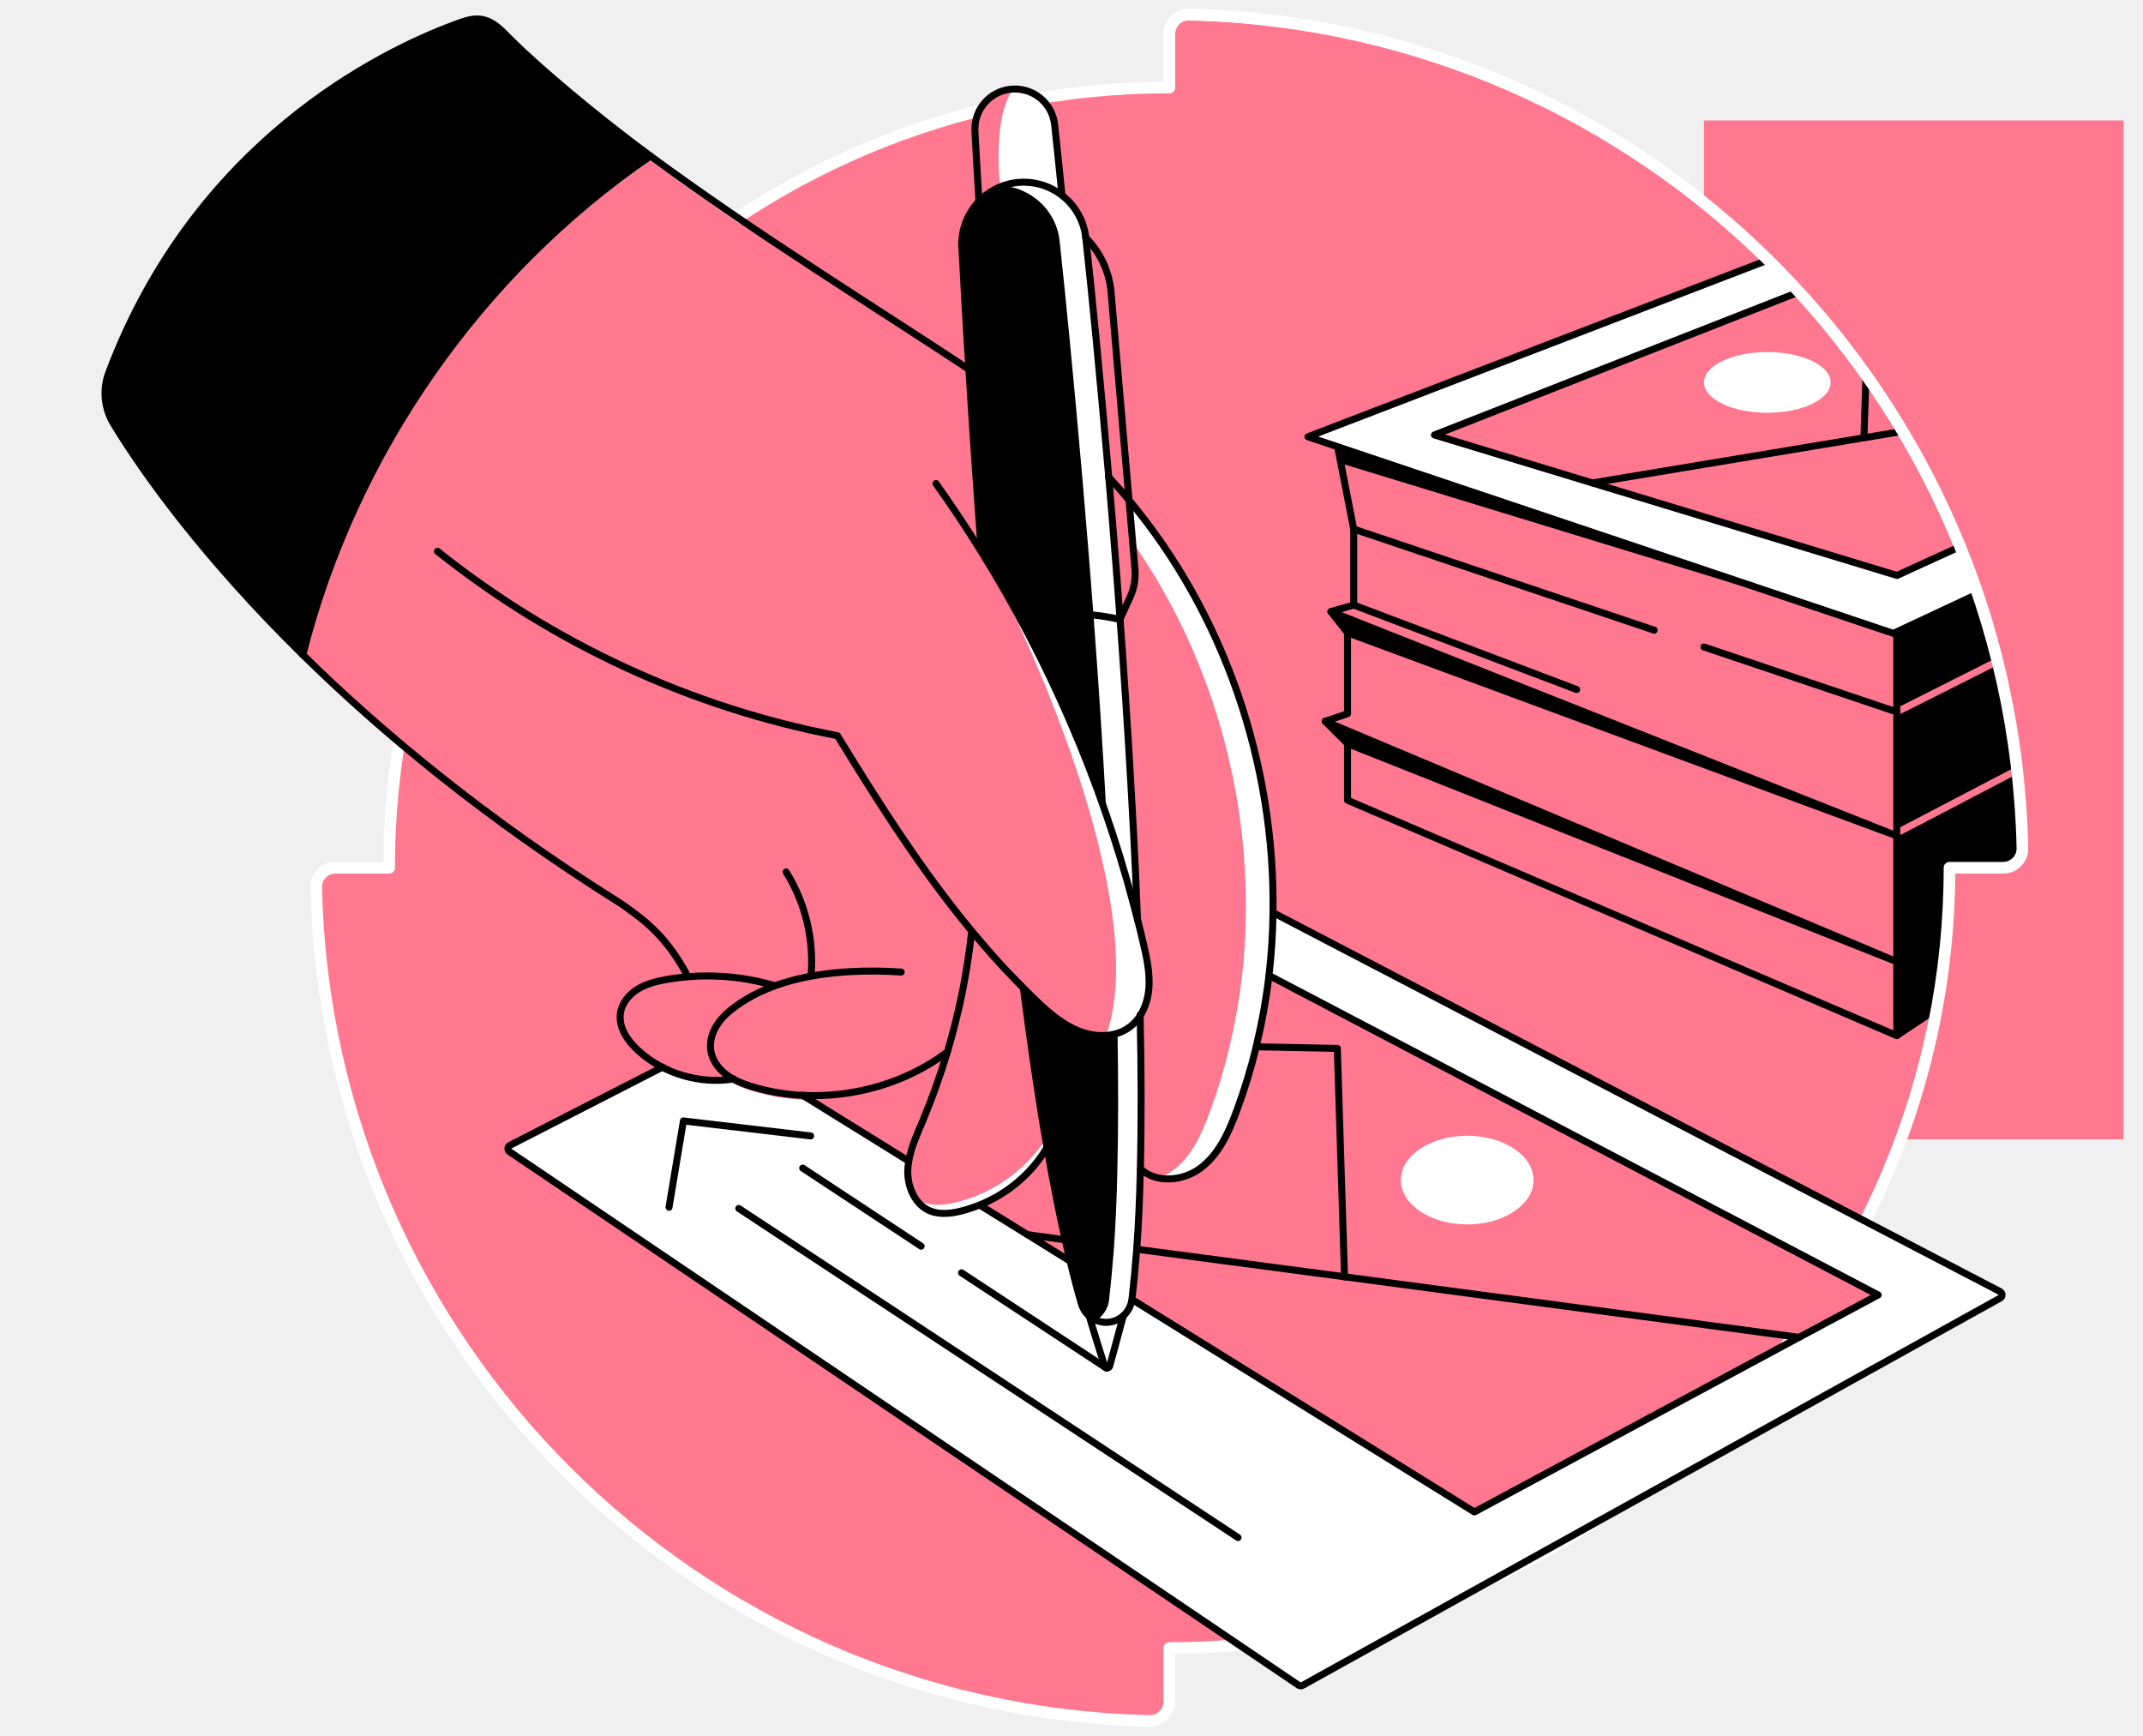
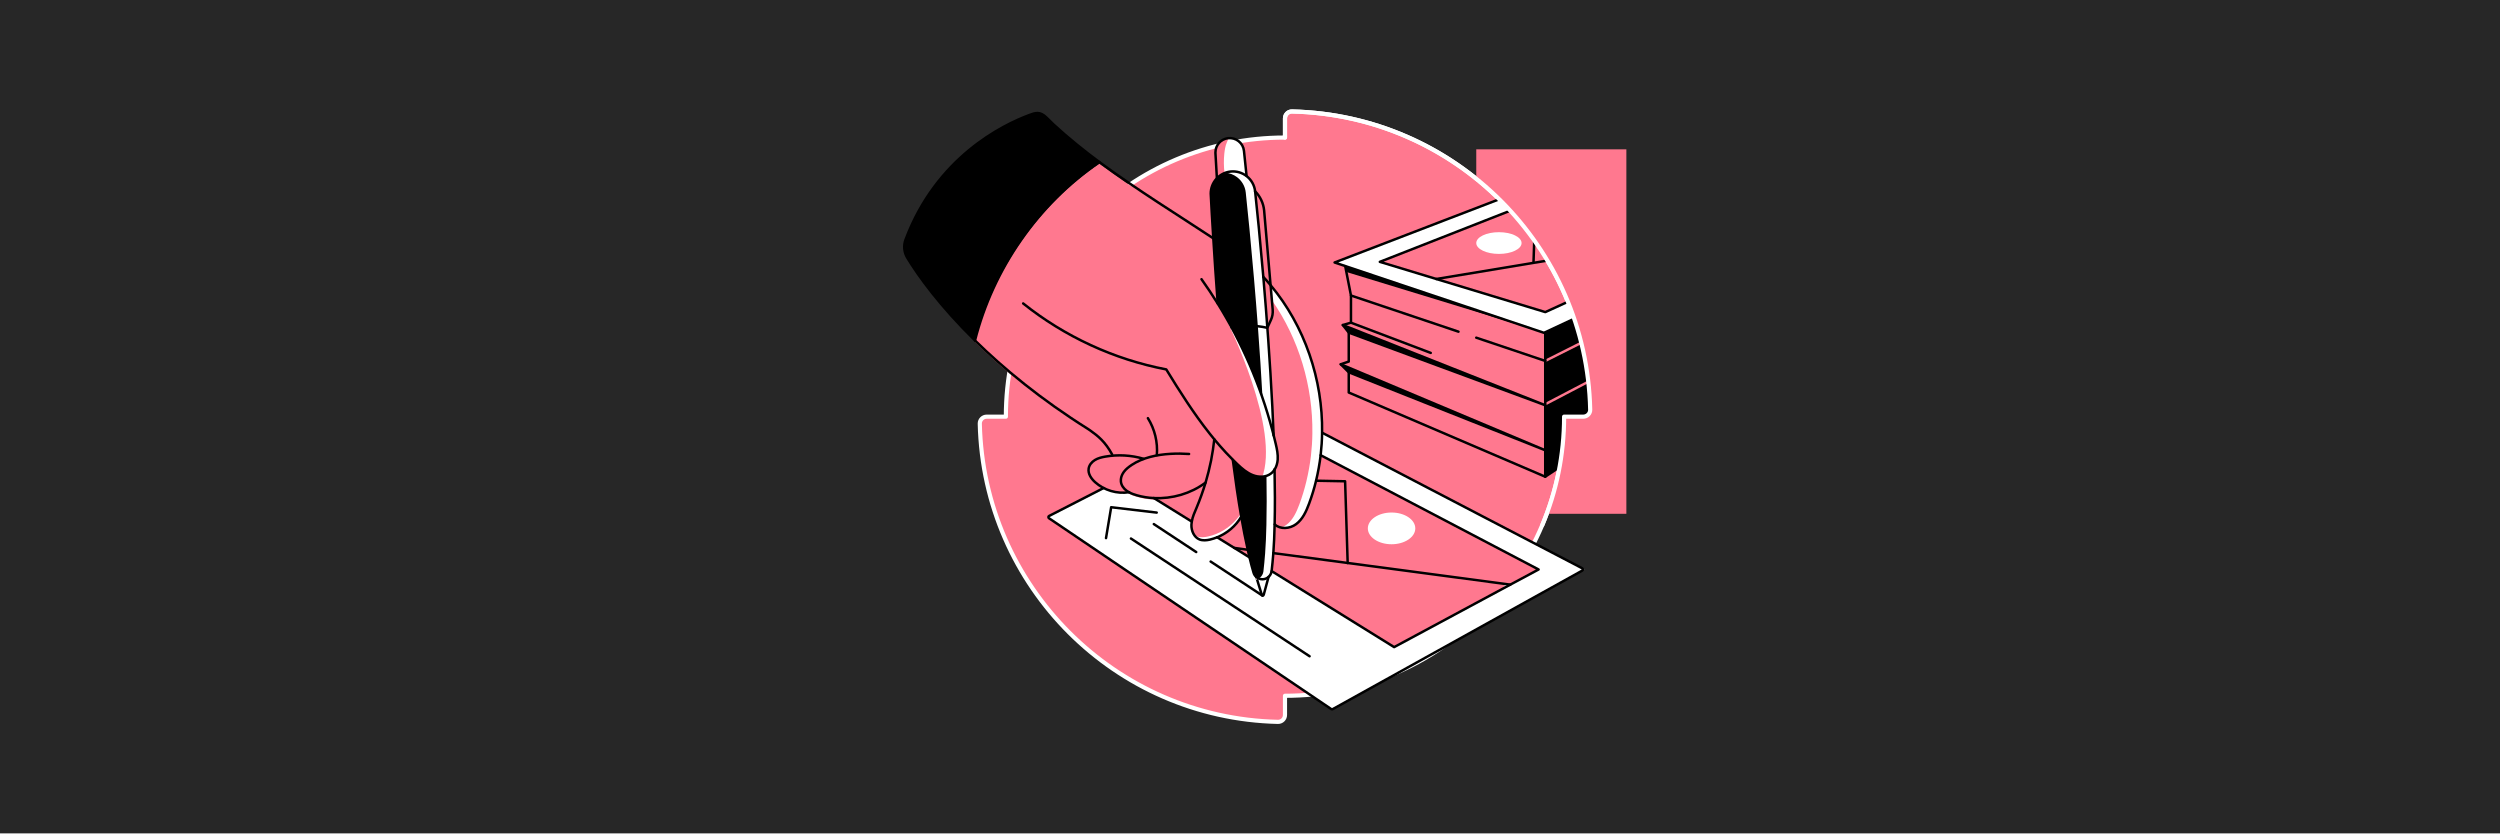
- <svg xmlns="http://www.w3.org/2000/svg" width="368" height="298" viewBox="0 0 368 298" fill="none">
-   <path d="M200.795 5.829V15.023C126.791 15.023 66.819 74.996 66.819 149H57.624C55.771 149 54.262 150.51 54.296 152.362C56.08 230.587 119.174 293.715 197.433 295.499C199.286 295.534 200.795 294.024 200.795 292.171V282.977C274.8 282.977 334.772 223.005 334.772 149H343.967C345.82 149 347.329 147.49 347.295 145.638C345.545 67.413 282.417 4.285 204.158 2.501C202.305 2.466 200.795 3.976 200.795 5.829Z" fill="#FF788F" stroke="white" stroke-width="2" stroke-miterlimit="10" stroke-linecap="round" stroke-linejoin="round" />
-   <path d="M363.523 54.856L360.744 68.408L321.735 74.893V74.858L322.695 44.735L363.523 54.856Z" fill="#FF788F" />
-   <path d="M357.485 84.293L355.392 94.586L325.371 108.618L263.547 88.067L224.64 74.995L310.962 41.819L322.695 44.735L246.323 74.687L273.428 82.921L325.749 98.806L357.485 84.293Z" fill="white" />
-   <path d="M355.392 94.586L353.367 159.361L325.714 177.82V165.125V143.511V108.756L325.371 108.618L355.392 94.586Z" fill="black" />
-   <path d="M325.714 122.239L342.629 113.73" stroke="#FF788F" stroke-width="1.2" stroke-miterlimit="10" stroke-linecap="round" stroke-linejoin="round" />
-   <path d="M325.714 143.03L354.328 128.072" stroke="#FF788F" stroke-width="1.2" stroke-miterlimit="10" stroke-linecap="round" stroke-linejoin="round" />
-   <path d="M344.516 222.318L223.302 289.564L86.615 197.17L113.753 183.275C117.493 185.196 121.816 185.951 125.967 185.299C127.134 185.951 128.369 186.362 129.639 186.74C132.28 187.495 134.991 187.941 137.735 188.078L155.988 199.4C155.919 199.915 155.851 200.395 155.816 200.909C155.713 203.757 157.051 206.914 159.693 207.977C161.271 208.595 163.055 208.423 164.702 208.046C165.869 207.771 167.035 207.428 168.133 206.948L176.333 212.026L183.675 216.589C184.293 219.196 184.945 221.632 185.597 223.862C185.837 224.686 186.317 225.44 186.935 225.955C186.832 225.886 188.65 231.719 189.542 234.567C189.679 235.013 190.297 235.013 190.434 234.532L192.767 225.921C193.556 225.235 194.105 224.24 194.277 223.107L253.048 259.544L308.834 229.592L322.387 222.318L217.916 167.493C218.327 163.924 218.567 160.322 218.602 156.719L344.516 222.318Z" fill="white" />
-   <path d="M322.695 44.735L321.7 74.893V74.927L273.393 82.955L246.289 74.721L322.695 44.735ZM314.324 65.664C314.324 62.782 309.452 60.449 303.448 60.449C297.444 60.449 292.572 62.782 292.572 65.664C292.572 68.546 297.444 70.879 303.448 70.879C309.452 70.879 314.324 68.546 314.324 65.664Z" fill="#FF788F" />
-   <path d="M322.524 222.353L308.972 229.626L230.919 219.231L229.684 179.981L215.789 179.707C216.749 175.692 217.504 171.575 217.984 167.458L322.524 222.353ZM263.341 202.659C263.341 198.474 258.229 195.043 251.95 195.043C245.672 195.043 240.56 198.439 240.56 202.659C240.56 206.879 245.672 210.242 251.95 210.242C258.229 210.242 263.341 206.845 263.341 202.659Z" fill="#FF788F" />
-   <path d="M193.934 85.94C210.299 105.496 219.013 131.228 218.636 156.72C218.567 160.322 218.362 163.925 217.95 167.493C217.469 171.61 216.749 175.693 215.754 179.741C214.862 183.481 213.73 187.152 212.392 190.788C211.019 194.494 209.304 198.268 206.148 200.635C203.163 202.865 198.531 203.243 195.889 200.738C196.095 192.607 196.061 183.652 195.855 174.286C196.678 172.913 197.124 171.301 197.261 169.688C197.467 167.15 196.918 164.611 196.335 162.14C196.026 160.768 195.683 159.396 195.34 158.058C195.306 157.269 195.272 156.445 195.237 155.656C195.1 151.916 194.928 148.108 194.723 144.334C194.071 131.537 193.247 118.602 192.321 106.285H192.424L194.105 102.614C194.826 101.07 195.1 99.389 194.963 97.708L193.934 85.94Z" fill="#FF788F" />
-   <path d="M218.636 156.72C218.568 160.322 218.362 163.925 217.95 167.493C217.47 171.61 216.749 175.693 215.754 179.741C214.862 183.481 213.73 187.152 212.392 190.788C211.02 194.494 209.304 198.268 206.148 200.635C204.089 202.145 201.276 202.797 198.874 202.282C199.801 201.973 200.693 201.527 201.447 200.944C204.604 198.611 206.319 194.803 207.692 191.097C209.03 187.495 210.162 183.789 211.054 180.05C212.015 176.036 212.769 171.919 213.25 167.801C213.661 164.233 213.901 160.631 213.936 157.028C214.245 134.453 207.486 111.672 194.551 93.179L193.934 85.94C210.299 105.496 218.979 131.228 218.636 156.72Z" fill="white" />
-   <path d="M132.932 170.066L132.898 169.997C128.06 168.591 122.914 168.076 117.905 168.522L117.836 167.939C114.474 161.797 111.077 159.087 107.303 156.377C106.995 156.171 106.686 155.931 106.343 155.725C83.527 141.418 65.652 126.596 51.997 113.182C60.677 78.735 82.326 47.617 111.695 27.581C129.81 40.927 150.498 53.69 166.315 64.154C166.864 73.246 167.584 83.916 168.442 95.409C180.107 114.176 188.993 134.693 194.654 156.068C194.894 156.96 195.134 157.886 195.375 158.812C195.718 160.185 196.061 161.523 196.369 162.895C196.953 165.365 197.467 167.904 197.296 170.443C197.159 172.056 196.713 173.668 195.889 175.041C195.409 175.83 194.791 176.55 194.036 177.099C191.635 178.952 188.17 178.952 185.356 177.854C182.509 176.756 180.176 174.732 177.98 172.639C177.259 171.953 176.539 171.232 175.818 170.512C174.686 169.38 173.554 168.213 172.456 167.047C170.535 164.988 168.682 162.827 166.864 160.665C166.486 164.062 166.006 167.424 165.32 170.786C164.599 174.389 163.742 177.923 162.678 181.422C155.61 186.706 146.621 189.279 137.804 188.833C135.059 188.696 132.349 188.25 129.707 187.495C128.438 187.117 127.168 186.706 126.036 186.054C125.624 185.848 125.213 185.573 124.835 185.299C123.394 184.235 122.262 182.657 122.091 180.873C122.056 180.53 122.056 180.187 122.091 179.844C122.193 178.54 122.777 177.271 123.566 176.207C124.561 174.869 125.933 173.84 127.305 172.913C128.987 171.747 130.908 170.786 132.932 170.066Z" fill="#FF788F" />
-   <path d="M197.227 170.443C197.09 172.056 196.644 173.668 195.821 175.041C195.34 175.83 194.723 176.55 193.968 177.099C192.733 178.025 191.223 178.506 189.679 178.574C198.771 155.141 173.588 104.295 172.902 102.957C172.902 102.957 172.902 102.957 172.902 102.923C182.372 119.597 189.714 137.472 194.62 155.999C194.86 156.891 195.1 157.817 195.34 158.744C195.683 160.116 196.026 161.454 196.335 162.827C196.884 165.365 197.433 167.904 197.227 170.443Z" fill="white" />
-   <path d="M192.904 225.955C192.115 226.641 191.086 227.053 189.988 227.053C188.89 227.053 187.861 226.641 187.072 225.955C186.454 225.406 185.974 224.686 185.734 223.862C185.082 221.598 184.43 219.162 183.812 216.589C183.504 215.388 183.229 214.153 182.955 212.883C181.857 208.012 180.828 202.694 179.833 197.033C178.357 188.593 177.019 179.364 175.784 169.757C176.505 170.478 177.225 171.198 177.946 171.884C180.141 173.977 182.509 176.036 185.322 177.099C188.17 178.197 191.601 178.163 194.002 176.344C194.757 175.761 195.375 175.075 195.855 174.286C196.061 183.652 196.095 192.573 195.889 200.738C195.752 205.644 195.546 210.276 195.272 214.53C195.066 217.618 194.791 220.5 194.448 223.176C194.277 224.274 193.728 225.269 192.904 225.955Z" fill="black" />
-   <path d="M195.855 200.704C195.718 205.61 195.512 210.242 195.237 214.496C195.031 217.584 194.757 220.466 194.414 223.142C194.277 224.274 193.728 225.269 192.904 225.955C192.115 226.641 191.086 227.053 189.988 227.053C189.37 227.053 188.753 226.916 188.17 226.676C188.444 226.538 188.684 226.367 188.924 226.161C189.714 225.475 190.263 224.48 190.434 223.348C190.743 220.672 191.017 217.79 191.257 214.702C191.566 210.447 191.772 205.816 191.875 200.91C192.047 193.636 192.047 185.711 191.909 177.442C192.63 177.202 193.35 176.859 193.968 176.379C194.723 175.795 195.34 175.109 195.821 174.32C196.026 183.618 196.061 192.572 195.855 200.704Z" fill="white" />
-   <path d="M195.237 155.587L194.62 155.279C188.959 133.904 180.107 113.387 168.408 94.62C167.55 83.127 166.864 72.491 166.281 63.365C165.766 54.856 165.354 47.72 165.08 42.505C165.08 42.299 165.045 42.127 165.045 41.922C165.045 39.04 166.212 36.398 168.099 34.442C169.746 32.761 171.942 31.629 174.446 31.32C177.294 30.977 180.038 31.8 182.166 33.379C184.43 35.094 186.043 37.702 186.351 40.755C187.346 49.847 188.822 64.497 190.297 81.892C190.949 89.543 191.601 97.742 192.252 106.217C193.179 118.534 194.002 131.468 194.654 144.265C194.929 148.074 195.1 151.848 195.237 155.587Z" fill="black" />
-   <path d="M195.237 155.587L194.62 155.278C193.282 150.201 191.738 145.157 190.022 140.183C189.405 128.929 188.684 117.676 187.861 106.868C187.243 98.394 186.557 90.229 185.905 82.543C184.396 65.149 182.955 50.499 181.96 41.407C181.651 38.353 180.039 35.746 177.774 34.031C176.162 32.83 174.206 32.041 172.147 31.903C172.902 31.629 173.691 31.457 174.515 31.354C177.362 31.011 180.107 31.835 182.234 33.413C184.499 35.128 186.111 37.736 186.42 40.789C187.415 49.881 188.89 64.531 190.366 81.926C191.017 89.577 191.669 97.777 192.321 106.251C193.247 118.568 194.071 131.502 194.723 144.3C194.929 148.074 195.1 151.848 195.237 155.587Z" fill="white" />
-   <path d="M192.904 225.955L190.571 234.567C190.434 235.013 189.817 235.047 189.679 234.601C188.787 231.753 186.969 225.886 187.072 225.989C187.861 226.676 188.89 227.087 189.988 227.087C191.12 227.053 192.115 226.641 192.904 225.955Z" fill="white" />
-   <path d="M182.337 33.276L182.234 33.413C180.107 31.8 177.397 30.977 174.515 31.355C172.01 31.663 169.814 32.795 168.168 34.477L168.099 34.374C167.824 29.605 167.584 25.556 167.413 22.503C167.413 22.366 167.413 22.263 167.413 22.16C167.413 18.695 169.986 15.744 173.485 15.332C177.294 14.886 180.725 17.597 181.136 21.405C181.445 24.493 181.891 28.541 182.337 33.276Z" fill="white" />
-   <path d="M171.667 22.777C171.358 25.865 171.393 28.953 171.77 32.041C170.398 32.59 169.197 33.413 168.202 34.442L168.133 34.34C167.859 29.57 167.619 25.522 167.447 22.469C167.447 22.331 167.447 22.228 167.447 22.125C167.447 18.66 170.02 15.71 173.52 15.298C173.657 15.264 173.794 15.264 173.931 15.264C173.52 15.915 173.177 16.602 172.902 17.322C172.147 19.072 171.873 20.925 171.667 22.777Z" fill="#FF788F" />
-   <path d="M162.644 180.633C163.673 177.133 164.565 173.565 165.286 169.997C165.938 166.635 166.452 163.273 166.83 159.876C168.648 162.072 170.501 164.199 172.422 166.257C173.52 167.424 174.618 168.59 175.784 169.723C177.019 179.329 178.357 188.558 179.833 196.998C177.191 201.458 173.039 204.958 168.236 206.879C167.104 207.325 165.972 207.703 164.805 207.977C163.158 208.355 161.374 208.526 159.796 207.909C157.154 206.845 155.816 203.723 155.919 200.841C155.954 200.326 155.988 199.846 156.091 199.331C156.468 197.033 157.463 194.837 158.39 192.675C160.002 188.764 161.443 184.75 162.644 180.633Z" fill="#FF788F" />
-   <path d="M179.798 197.033C177.156 201.493 173.005 204.992 168.202 206.914C167.07 207.36 165.937 207.737 164.771 208.012C163.124 208.389 161.34 208.561 159.762 207.943C158.63 207.497 157.738 206.639 157.086 205.61C157.497 205.953 157.978 206.228 158.492 206.433C160.208 207.12 162.129 206.914 163.913 206.502C165.183 206.228 166.452 205.816 167.653 205.336C172.456 203.414 176.676 199.983 179.558 195.66C179.661 196.106 179.73 196.552 179.798 197.033Z" fill="white" />
-   <path d="M89.703 8.745C96.53 15.092 105.176 21.988 111.695 26.791C82.326 46.862 60.677 77.946 51.963 112.427C35.255 95.993 24.859 81.651 19.472 72.766C17.86 70.124 17.551 66.864 18.649 63.948C33.573 24.424 65.275 9.019 78.004 4.25C80.92 3.153 83.15 2.329 86.272 5.383C87.439 6.515 88.536 7.647 89.703 8.745Z" fill="black" />
-   <path d="M175.75 169.757C176.985 179.364 178.323 188.593 179.798 197.033C180.793 202.694 181.822 208.012 182.92 212.883C183.195 214.153 183.504 215.388 183.778 216.589C184.396 219.196 185.047 221.632 185.699 223.862C185.94 224.686 186.42 225.441 187.037 225.955C187.827 226.641 188.856 227.053 189.954 227.053C191.052 227.053 192.081 226.641 192.87 225.955C193.659 225.269 194.208 224.274 194.38 223.142C194.688 220.466 194.963 217.584 195.203 214.496C195.512 210.242 195.718 205.61 195.821 200.704C196.026 192.573 195.992 183.618 195.786 174.252" stroke="black" stroke-width="1.2" stroke-miterlimit="10" stroke-linecap="round" stroke-linejoin="round" />
-   <path d="M195.34 158.023C195.306 157.2 195.272 156.411 195.237 155.622C195.1 151.882 194.929 148.074 194.723 144.3C193.625 122.719 192.012 100.727 190.4 81.96C188.89 64.566 187.449 49.916 186.454 40.824C185.802 34.922 180.45 30.668 174.549 31.354C169.162 32.006 165.148 36.569 165.148 41.956C165.148 42.127 165.148 42.333 165.183 42.539C165.457 47.754 165.834 54.89 166.383 63.399C166.932 72.491 167.653 83.161 168.511 94.654" stroke="black" stroke-width="1.2" stroke-miterlimit="10" stroke-linecap="round" stroke-linejoin="round" />
-   <path d="M168.099 34.374C167.79 29.605 167.584 25.556 167.413 22.503C167.413 22.366 167.413 22.263 167.413 22.16C167.413 18.695 169.986 15.744 173.451 15.332C177.259 14.886 180.69 17.597 181.102 21.405C181.445 24.493 181.857 28.541 182.337 33.276" stroke="black" stroke-width="1.2" stroke-miterlimit="10" stroke-linecap="round" stroke-linejoin="round" />
-   <path d="M218.636 156.719L343.452 221.769C343.898 222.009 343.933 222.661 343.452 222.902L223.679 289.392C223.474 289.495 223.199 289.495 222.993 289.358L87.507 197.753C87.095 197.479 87.13 196.861 87.576 196.655L113.753 183.24" stroke="black" stroke-width="1.2" stroke-miterlimit="10" stroke-linecap="round" stroke-linejoin="round" />
-   <path d="M168.236 206.914L176.436 211.991L183.778 216.554" stroke="black" stroke-width="1.2" stroke-miterlimit="10" stroke-linecap="round" stroke-linejoin="round" />
-   <path d="M194.414 223.142L253.185 259.612L308.937 229.626L322.524 222.353L217.916 167.493" stroke="black" stroke-width="1.2" stroke-miterlimit="10" stroke-linecap="round" stroke-linejoin="round" />
-   <path d="M156.056 199.366L137.804 188.044" stroke="black" stroke-width="1.2" stroke-miterlimit="10" stroke-linecap="round" stroke-linejoin="round" />
-   <path d="M186.42 40.79C188.89 43.26 190.434 46.519 190.777 49.984L194.894 97.674C195.031 99.355 194.757 101.036 194.037 102.58L192.355 106.251" stroke="black" stroke-width="1.2" stroke-miterlimit="10" stroke-linecap="round" stroke-linejoin="round" />
-   <path d="M308.937 229.626L230.884 219.23L195.203 214.496" stroke="black" stroke-width="1.2" stroke-miterlimit="10" stroke-linecap="round" stroke-linejoin="round" />
-   <path d="M182.92 212.884L176.436 211.991" stroke="black" stroke-width="1.2" stroke-miterlimit="10" stroke-linecap="round" stroke-linejoin="round" />
-   <path d="M230.884 219.265L229.649 180.015L215.754 179.741" stroke="black" stroke-width="1.2" stroke-miterlimit="10" stroke-linecap="round" stroke-linejoin="round" />
-   <path d="M251.95 210.242C258.241 210.242 263.341 206.832 263.341 202.625C263.341 198.419 258.241 195.009 251.95 195.009C245.659 195.009 240.56 198.419 240.56 202.625C240.56 206.832 245.659 210.242 251.95 210.242Z" fill="white" />
-   <path d="M114.886 207.291L117.356 192.469L139.211 195.043" stroke="black" stroke-width="1.2" stroke-miterlimit="10" stroke-linecap="round" stroke-linejoin="round" />
-   <path d="M325.714 177.819L353.368 159.361L355.392 94.586L325.131 108.755L224.606 74.995L310.962 41.819L363.523 54.856L355.392 94.586" stroke="black" stroke-width="1.2" stroke-miterlimit="10" stroke-linecap="round" stroke-linejoin="round" />
-   <path d="M322.695 44.735L246.323 74.687L325.749 98.806L357.485 84.293" stroke="black" stroke-width="1.2" stroke-miterlimit="10" stroke-linecap="round" stroke-linejoin="round" />
-   <path d="M325.715 108.756V177.82L231.399 137.404V127.694L227.557 123.852L231.399 122.548V108.653L228.551 105.016L232.463 103.884V90.846L229.718 76.814" stroke="black" stroke-width="1.2" stroke-miterlimit="10" stroke-linecap="round" stroke-linejoin="round" />
-   <path d="M228.551 105.016L325.714 143.511L231.399 108.653" fill="black" />
-   <path d="M228.551 105.016L325.714 143.511L231.399 108.653" stroke="black" stroke-width="1.2" stroke-miterlimit="10" stroke-linecap="round" stroke-linejoin="round" />
-   <path d="M227.557 123.852L325.715 165.125L231.399 127.694" fill="black" />
-   <path d="M227.557 123.852L325.715 165.125L231.399 127.694" stroke="black" stroke-width="1.2" stroke-miterlimit="10" stroke-linecap="round" stroke-linejoin="round" />
-   <path d="M292.606 111.089L325.715 122.239" stroke="black" stroke-width="1.2" stroke-miterlimit="10" stroke-linecap="round" stroke-linejoin="round" />
-   <path d="M232.463 90.846L284.063 108.207" stroke="black" stroke-width="1.2" stroke-miterlimit="10" stroke-linecap="round" stroke-linejoin="round" />
-   <path d="M230.267 79.559L325.714 108.756L229.718 76.814L230.267 79.559Z" fill="black" />
-   <path d="M126.859 207.497L212.598 264.004" stroke="black" stroke-width="1.2" stroke-miterlimit="10" stroke-linecap="round" stroke-linejoin="round" />
-   <path d="M165.114 218.544L189.988 234.91" stroke="black" stroke-width="1.2" stroke-miterlimit="10" stroke-linecap="round" stroke-linejoin="round" />
-   <path d="M137.838 200.566L158.184 213.981" stroke="black" stroke-width="1.2" stroke-miterlimit="10" stroke-linecap="round" stroke-linejoin="round" />
-   <path d="M187.072 225.955C186.969 225.886 188.787 231.719 189.679 234.567C189.817 235.013 190.434 235.013 190.571 234.532L192.904 225.921" stroke="black" stroke-width="1.2" stroke-miterlimit="10" stroke-linecap="round" stroke-linejoin="round" />
-   <path d="M160.722 83.024C163.399 86.798 166.006 90.675 168.442 94.62C180.107 113.387 188.993 133.904 194.654 155.278C194.894 156.17 195.134 157.097 195.375 158.023C195.718 159.396 196.061 160.734 196.37 162.106C196.953 164.576 197.467 167.115 197.296 169.654C197.159 171.266 196.713 172.879 195.889 174.251C195.409 175.04 194.791 175.761 194.037 176.31C191.635 178.163 188.17 178.163 185.356 177.065C182.509 175.967 180.176 173.943 177.98 171.85C177.259 171.164 176.539 170.443 175.818 169.723C174.686 168.59 173.554 167.424 172.456 166.257C170.535 164.199 168.682 162.037 166.864 159.876C166.143 158.984 165.423 158.092 164.702 157.2C156.983 147.49 150.293 136.923 143.808 126.322C118.797 121.553 94.986 110.539 75.121 94.654" stroke="black" stroke-width="1.2" stroke-miterlimit="10" stroke-linecap="round" stroke-linejoin="round" />
-   <path d="M117.836 167.15C114.474 161.008 111.077 158.298 107.303 155.622C106.995 155.416 106.686 155.176 106.343 154.97C83.527 140.663 65.652 125.842 51.997 112.427C35.289 95.993 24.893 81.651 19.507 72.766C17.894 70.124 17.585 66.864 18.683 63.982C33.573 24.424 65.275 8.985 78.004 4.25C80.92 3.153 83.15 2.329 86.272 5.383C87.404 6.515 88.536 7.647 89.703 8.745C96.53 15.092 105.176 21.988 111.695 26.791C129.81 40.138 150.498 52.901 166.315 63.365" stroke="black" stroke-width="1.2" stroke-miterlimit="10" stroke-linecap="round" stroke-linejoin="round" />
-   <path d="M195.855 200.704C198.497 203.208 203.128 202.831 206.113 200.601C209.27 198.268 210.985 194.459 212.358 190.754C213.696 187.152 214.828 183.446 215.72 179.707C216.68 175.692 217.435 171.575 217.916 167.458C218.327 163.89 218.567 160.288 218.602 156.685C218.979 131.194 210.265 105.462 193.899 85.906C192.767 84.533 191.566 83.195 190.365 81.892" stroke="black" stroke-width="1.2" stroke-miterlimit="10" stroke-linecap="round" stroke-linejoin="round" />
-   <path d="M51.997 112.427C60.712 77.946 82.326 46.862 111.729 26.791" stroke="black" stroke-width="1.2" stroke-miterlimit="10" stroke-linecap="round" stroke-linejoin="round" />
-   <path d="M132.898 169.208C126.962 167.458 120.615 167.115 114.508 168.179C112.793 168.488 111.043 168.899 109.534 169.826C108.024 170.752 106.789 172.227 106.549 173.943C106.171 176.413 107.784 178.746 109.636 180.427C113.994 184.373 120.169 186.191 125.968 185.265" stroke="black" stroke-width="1.2" stroke-miterlimit="10" stroke-linecap="round" stroke-linejoin="round" />
-   <path d="M162.678 180.633L162.644 180.667C155.576 185.951 146.587 188.524 137.77 188.078C135.025 187.941 132.315 187.495 129.673 186.74C128.403 186.363 127.134 185.951 125.967 185.299C125.556 185.093 125.144 184.819 124.767 184.544C123.326 183.481 122.193 181.902 122.022 180.118C121.988 179.775 121.988 179.432 122.022 179.089C122.125 177.785 122.708 176.516 123.497 175.452C124.492 174.114 125.864 173.085 127.237 172.159C132.452 168.693 139.245 167.218 145.901 166.841C148.92 166.669 151.939 166.704 154.753 166.909" stroke="black" stroke-width="1.2" stroke-miterlimit="10" stroke-linecap="round" stroke-linejoin="round" />
-   <path d="M134.991 149.72C138.284 154.97 139.794 161.317 139.279 167.458" stroke="black" stroke-width="1.2" stroke-miterlimit="10" stroke-linecap="round" stroke-linejoin="round" />
-   <path d="M179.798 197.032C177.157 201.493 173.005 204.992 168.202 206.913C167.07 207.359 165.938 207.737 164.771 208.011C163.124 208.389 161.34 208.56 159.762 207.943C157.12 206.879 155.782 203.757 155.885 200.875C155.919 200.36 155.954 199.88 156.057 199.366C156.434 197.067 157.429 194.871 158.355 192.71C160.002 188.764 161.443 184.75 162.678 180.667C163.707 177.168 164.599 173.599 165.32 170.031C165.972 166.669 166.486 163.307 166.864 159.91" stroke="black" stroke-width="1.2" stroke-miterlimit="10" stroke-linecap="round" stroke-linejoin="round" />
-   <path d="M273.427 82.921L360.744 68.408" stroke="black" stroke-width="1.2" stroke-miterlimit="10" stroke-linecap="round" stroke-linejoin="round" />
-   <path d="M321.083 44.735L320.088 74.858" stroke="black" stroke-width="1.2" stroke-miterlimit="10" stroke-linecap="round" stroke-linejoin="round" />
-   <path d="M303.482 70.878C309.489 70.878 314.358 68.544 314.358 65.663C314.358 62.783 309.489 60.449 303.482 60.449C297.476 60.449 292.606 62.783 292.606 65.663C292.606 68.544 297.476 70.878 303.482 70.878Z" fill="white" />
-   <path d="M232.463 103.884L270.752 118.396" stroke="black" stroke-width="1.2" stroke-miterlimit="10" stroke-linecap="round" stroke-linejoin="round" />
-   <path d="M175.201 106.285C180.827 105.05 186.523 105.085 192.149 106.32" stroke="black" stroke-width="1.2" stroke-miterlimit="10" stroke-linecap="round" stroke-linejoin="round" />
-   <path d="M364.655 20.684V195.626H326.435C331.822 181.113 334.772 165.4 334.772 149H343.967C345.82 149 347.329 147.49 347.295 145.638C346.3 100.83 325.166 60.997 292.606 34.785V20.684H364.655Z" fill="#FF788F" />
-   <path d="M325.783 197.444C331.616 182.417 334.806 166.086 334.806 149.034H344.001C345.854 149.034 347.363 147.525 347.329 145.672C346.025 88.376 311.854 39.211 262.929 16.259" stroke="white" stroke-width="1.2" stroke-miterlimit="10" />
-   <path d="M200.795 15.023V5.829C200.795 3.976 202.305 2.466 204.158 2.501C282.417 4.285 345.545 67.413 347.295 145.638C347.329 147.49 345.82 149 343.967 149H334.772C334.772 167.442 331.048 185.012 324.31 201" stroke="white" stroke-width="2" stroke-miterlimit="10" stroke-linecap="round" stroke-linejoin="round" />
+ <svg xmlns="http://www.w3.org/2000/svg" width="1200" height="400" viewBox="0 0 1200 400" fill="none">
+   <rect width="1200" height="400" fill="#272727" />
+   <path d="M616.795 56.829V66.023C542.791 66.023 482.819 125.995 482.819 200H473.624C471.771 200 470.262 201.51 470.296 203.362C472.08 281.587 535.174 344.715 613.433 346.499C615.286 346.534 616.795 345.024 616.795 343.171V333.977C690.8 333.977 750.772 274.005 750.772 200H759.967C761.82 200 763.329 198.49 763.295 196.638C761.545 118.413 698.417 55.285 620.158 53.501C618.305 53.466 616.795 54.976 616.795 56.829Z" fill="#FF788F" stroke="white" stroke-width="2" stroke-miterlimit="10" stroke-linecap="round" stroke-linejoin="round" />
+   <path d="M779.523 105.856L776.744 119.408L737.735 125.893V125.858L738.695 95.735L779.523 105.856Z" fill="#FF788F" />
+   <path d="M773.485 135.293L771.392 145.586L741.371 159.618L679.547 139.067L640.64 125.995L726.962 92.819L738.695 95.735L662.323 125.687L689.428 133.921L741.749 149.806L773.485 135.293Z" fill="white" />
+   <path d="M771.392 145.586L769.367 210.361L741.714 228.82V216.125V194.511V159.756L741.371 159.618L771.392 145.586Z" fill="black" />
+   <path d="M741.714 173.239L758.629 164.73" stroke="#FF788F" stroke-width="1.2" stroke-miterlimit="10" stroke-linecap="round" stroke-linejoin="round" />
+   <path d="M741.714 194.03L770.328 179.072" stroke="#FF788F" stroke-width="1.2" stroke-miterlimit="10" stroke-linecap="round" stroke-linejoin="round" />
+   <path d="M760.516 273.318L639.302 340.564L502.615 248.17L529.753 234.275C533.493 236.196 537.816 236.951 541.967 236.299C543.134 236.951 544.369 237.362 545.639 237.74C548.28 238.495 550.991 238.941 553.735 239.078L571.988 250.4C571.919 250.915 571.851 251.395 571.816 251.909C571.713 254.757 573.051 257.914 575.693 258.977C577.271 259.595 579.055 259.423 580.702 259.046C581.869 258.771 583.035 258.428 584.133 257.948L592.333 263.026L599.675 267.589C600.293 270.196 600.945 272.632 601.597 274.862C601.837 275.686 602.317 276.44 602.935 276.955C602.832 276.886 604.65 282.719 605.542 285.567C605.679 286.013 606.297 286.013 606.434 285.532L608.767 276.921C609.556 276.235 610.105 275.24 610.277 274.107L669.048 310.544L724.834 280.592L738.387 273.318L633.916 218.493C634.327 214.924 634.567 211.322 634.602 207.719L760.516 273.318Z" fill="white" />
+   <path d="M738.695 95.735L737.7 125.893V125.927L689.393 133.955L662.289 125.721L738.695 95.735ZM730.324 116.664C730.324 113.782 725.452 111.449 719.448 111.449C713.444 111.449 708.572 113.782 708.572 116.664C708.572 119.546 713.444 121.879 719.448 121.879C725.452 121.879 730.324 119.546 730.324 116.664Z" fill="#FF788F" />
+   <path d="M738.524 273.353L724.972 280.626L646.919 270.231L645.684 230.981L631.789 230.707C632.749 226.692 633.504 222.575 633.984 218.458L738.524 273.353ZM679.341 253.659C679.341 249.474 674.229 246.043 667.95 246.043C661.672 246.043 656.56 249.439 656.56 253.659C656.56 257.879 661.672 261.242 667.95 261.242C674.229 261.242 679.341 257.845 679.341 253.659Z" fill="#FF788F" />
+   <path d="M609.934 136.94C626.299 156.496 635.013 182.228 634.636 207.72C634.567 211.322 634.362 214.925 633.95 218.493C633.469 222.61 632.749 226.693 631.754 230.741C630.862 234.481 629.73 238.152 628.392 241.788C627.019 245.494 625.304 249.268 622.148 251.635C619.163 253.865 614.531 254.243 611.889 251.738C612.095 243.607 612.061 234.652 611.855 225.286C612.678 223.913 613.124 222.301 613.261 220.688C613.467 218.15 612.918 215.611 612.335 213.14C612.026 211.768 611.683 210.396 611.34 209.058C611.306 208.269 611.272 207.445 611.237 206.656C611.1 202.916 610.928 199.108 610.723 195.334C610.071 182.537 609.247 169.602 608.321 157.285H608.424L610.105 153.614C610.826 152.07 611.1 150.389 610.963 148.708L609.934 136.94Z" fill="#FF788F" />
+   <path d="M634.636 207.72C634.568 211.322 634.362 214.925 633.95 218.493C633.47 222.61 632.749 226.693 631.754 230.741C630.862 234.481 629.73 238.152 628.392 241.788C627.02 245.494 625.304 249.268 622.148 251.635C620.089 253.145 617.276 253.797 614.874 253.282C615.801 252.973 616.693 252.527 617.447 251.944C620.604 249.611 622.319 245.803 623.692 242.097C625.03 238.495 626.162 234.789 627.054 231.05C628.015 227.036 628.769 222.919 629.25 218.801C629.661 215.233 629.901 211.631 629.936 208.028C630.245 185.453 623.486 162.672 610.551 144.179L609.934 136.94C626.299 156.496 634.979 182.228 634.636 207.72Z" fill="white" />
+   <path d="M548.932 221.066L548.898 220.997C544.06 219.591 538.914 219.076 533.905 219.522L533.836 218.939C530.474 212.797 527.077 210.087 523.303 207.377C522.995 207.171 522.686 206.931 522.343 206.725C499.527 192.418 481.652 177.596 467.997 164.182C476.677 129.735 498.326 98.617 527.695 78.581C545.81 91.927 566.498 104.69 582.315 115.154C582.864 124.246 583.584 134.916 584.442 146.409C596.107 165.176 604.993 185.693 610.654 207.068C610.894 207.96 611.134 208.886 611.375 209.812C611.718 211.185 612.061 212.523 612.369 213.895C612.953 216.365 613.467 218.904 613.296 221.443C613.159 223.056 612.713 224.668 611.889 226.041C611.409 226.83 610.791 227.55 610.036 228.099C607.635 229.952 604.17 229.952 601.356 228.854C598.509 227.756 596.176 225.732 593.98 223.639C593.259 222.953 592.539 222.232 591.818 221.512C590.686 220.38 589.554 219.213 588.456 218.047C586.535 215.988 584.682 213.827 582.864 211.665C582.486 215.062 582.006 218.424 581.32 221.786C580.599 225.389 579.742 228.923 578.678 232.422C571.61 237.706 562.621 240.279 553.804 239.833C551.059 239.696 548.349 239.25 545.707 238.495C544.438 238.117 543.168 237.706 542.036 237.054C541.624 236.848 541.213 236.573 540.835 236.299C539.394 235.235 538.262 233.657 538.091 231.873C538.056 231.53 538.056 231.187 538.091 230.844C538.193 229.54 538.777 228.271 539.566 227.207C540.561 225.869 541.933 224.84 543.305 223.913C544.987 222.747 546.908 221.786 548.932 221.066Z" fill="#FF788F" />
+   <path d="M613.227 221.443C613.09 223.056 612.644 224.668 611.821 226.041C611.34 226.83 610.723 227.55 609.968 228.099C608.733 229.025 607.223 229.506 605.679 229.574C614.771 206.141 589.588 155.295 588.902 153.957C588.902 153.957 588.902 153.957 588.902 153.923C598.372 170.597 605.714 188.472 610.62 206.999C610.86 207.891 611.1 208.817 611.34 209.744C611.683 211.116 612.026 212.454 612.335 213.827C612.884 216.365 613.433 218.904 613.227 221.443Z" fill="white" />
+   <path d="M608.904 276.955C608.115 277.641 607.086 278.053 605.988 278.053C604.89 278.053 603.861 277.641 603.072 276.955C602.454 276.406 601.974 275.686 601.734 274.862C601.082 272.598 600.43 270.162 599.812 267.589C599.504 266.388 599.229 265.153 598.955 263.883C597.857 259.012 596.828 253.694 595.833 248.033C594.357 239.593 593.019 230.364 591.784 220.757C592.505 221.478 593.225 222.198 593.946 222.884C596.141 224.977 598.509 227.036 601.322 228.099C604.17 229.197 607.601 229.163 610.002 227.344C610.757 226.761 611.375 226.075 611.855 225.286C612.061 234.652 612.095 243.573 611.889 251.738C611.752 256.644 611.546 261.276 611.272 265.53C611.066 268.618 610.791 271.5 610.448 274.176C610.277 275.274 609.728 276.269 608.904 276.955Z" fill="black" />
+   <path d="M611.855 251.704C611.718 256.61 611.512 261.242 611.237 265.496C611.031 268.584 610.757 271.466 610.414 274.142C610.277 275.274 609.728 276.269 608.904 276.955C608.115 277.641 607.086 278.053 605.988 278.053C605.37 278.053 604.753 277.916 604.17 277.676C604.444 277.538 604.684 277.367 604.924 277.161C605.714 276.475 606.263 275.48 606.434 274.348C606.743 271.672 607.017 268.79 607.257 265.702C607.566 261.447 607.772 256.816 607.875 251.91C608.047 244.636 608.047 236.711 607.909 228.442C608.63 228.202 609.35 227.859 609.968 227.379C610.723 226.795 611.34 226.109 611.821 225.32C612.026 234.618 612.061 243.572 611.855 251.704Z" fill="white" />
+   <path d="M611.237 206.587L610.62 206.279C604.959 184.904 596.107 164.387 584.408 145.62C583.55 134.127 582.864 123.491 582.281 114.365C581.766 105.856 581.354 98.72 581.08 93.505C581.08 93.299 581.045 93.127 581.045 92.922C581.045 90.04 582.212 87.398 584.099 85.442C585.746 83.761 587.942 82.629 590.446 82.32C593.294 81.977 596.038 82.8 598.166 84.379C600.43 86.094 602.043 88.702 602.351 91.755C603.346 100.847 604.822 115.497 606.297 132.892C606.949 140.543 607.601 148.742 608.252 157.217C609.179 169.534 610.002 182.468 610.654 195.265C610.929 199.074 611.1 202.848 611.237 206.587Z" fill="black" />
+   <path d="M611.237 206.587L610.62 206.278C609.282 201.201 607.738 196.157 606.022 191.183C605.405 179.929 604.684 168.676 603.861 157.868C603.243 149.394 602.557 141.229 601.905 133.543C600.396 116.149 598.955 101.499 597.96 92.407C597.651 89.353 596.039 86.746 593.774 85.031C592.162 83.83 590.206 83.041 588.147 82.903C588.902 82.629 589.691 82.457 590.515 82.354C593.362 82.011 596.107 82.835 598.234 84.413C600.499 86.128 602.111 88.736 602.42 91.789C603.415 100.881 604.89 115.531 606.366 132.926C607.017 140.577 607.669 148.777 608.321 157.251C609.247 169.568 610.071 182.502 610.723 195.3C610.929 199.074 611.1 202.848 611.237 206.587Z" fill="white" />
+   <path d="M608.904 276.955L606.571 285.567C606.434 286.013 605.817 286.047 605.679 285.601C604.787 282.753 602.969 276.886 603.072 276.989C603.861 277.676 604.89 278.087 605.988 278.087C607.12 278.053 608.115 277.641 608.904 276.955Z" fill="white" />
+   <path d="M598.337 84.276L598.234 84.413C596.107 82.8 593.397 81.977 590.515 82.355C588.01 82.663 585.814 83.796 584.168 85.477L584.099 85.374C583.824 80.605 583.584 76.556 583.413 73.503C583.413 73.365 583.413 73.263 583.413 73.16C583.413 69.695 585.986 66.744 589.485 66.332C593.294 65.886 596.725 68.597 597.136 72.405C597.445 75.493 597.891 79.541 598.337 84.276Z" fill="white" />
+   <path d="M587.667 73.777C587.358 76.865 587.393 79.953 587.77 83.041C586.398 83.59 585.197 84.413 584.202 85.442L584.133 85.34C583.859 80.57 583.619 76.522 583.447 73.469C583.447 73.331 583.447 73.228 583.447 73.126C583.447 69.66 586.02 66.71 589.52 66.298C589.657 66.264 589.794 66.264 589.931 66.264C589.52 66.915 589.177 67.602 588.902 68.322C588.147 70.072 587.873 71.925 587.667 73.777Z" fill="#FF788F" />
+   <path d="M578.644 231.633C579.673 228.133 580.565 224.565 581.286 220.997C581.938 217.635 582.452 214.273 582.83 210.876C584.648 213.072 586.501 215.199 588.422 217.257C589.52 218.424 590.618 219.59 591.784 220.723C593.019 230.329 594.357 239.558 595.833 247.998C593.191 252.458 589.039 255.958 584.236 257.879C583.104 258.325 581.972 258.703 580.805 258.977C579.158 259.355 577.374 259.526 575.796 258.909C573.154 257.845 571.816 254.723 571.919 251.841C571.954 251.326 571.988 250.846 572.091 250.331C572.468 248.033 573.463 245.837 574.39 243.675C576.002 239.764 577.443 235.75 578.644 231.633Z" fill="#FF788F" />
+   <path d="M595.798 248.033C593.156 252.493 589.005 255.992 584.202 257.914C583.07 258.36 581.937 258.737 580.771 259.012C579.124 259.389 577.34 259.561 575.762 258.943C574.63 258.497 573.738 257.639 573.086 256.61C573.497 256.953 573.978 257.228 574.492 257.433C576.208 258.12 578.129 257.914 579.913 257.502C581.183 257.228 582.452 256.816 583.653 256.336C588.456 254.414 592.676 250.983 595.558 246.66C595.661 247.106 595.73 247.552 595.798 248.033Z" fill="white" />
+   <path d="M505.703 59.745C512.53 66.092 521.176 72.988 527.695 77.791C498.326 97.862 476.677 128.946 467.963 163.427C451.255 146.993 440.859 132.652 435.472 123.766C433.86 121.124 433.551 117.864 434.649 114.948C449.573 75.424 481.275 60.019 494.004 55.25C496.92 54.153 499.15 53.329 502.272 56.383C503.439 57.515 504.536 58.647 505.703 59.745Z" fill="black" />
+   <path d="M591.75 220.757C592.985 230.364 594.323 239.593 595.798 248.033C596.793 253.694 597.822 259.012 598.92 263.883C599.195 265.153 599.504 266.388 599.778 267.589C600.396 270.196 601.047 272.632 601.699 274.862C601.94 275.686 602.42 276.441 603.037 276.955C603.827 277.641 604.856 278.053 605.954 278.053C607.052 278.053 608.081 277.641 608.87 276.955C609.659 276.269 610.208 275.274 610.38 274.142C610.688 271.466 610.963 268.584 611.203 265.496C611.512 261.242 611.718 256.61 611.821 251.704C612.026 243.573 611.992 234.618 611.786 225.252" stroke="black" stroke-width="1.2" stroke-miterlimit="10" stroke-linecap="round" stroke-linejoin="round" />
+   <path d="M611.34 209.023C611.306 208.2 611.272 207.411 611.237 206.622C611.1 202.882 610.929 199.074 610.723 195.3C609.625 173.719 608.012 151.727 606.4 132.96C604.89 115.566 603.449 100.916 602.454 91.824C601.802 85.922 596.45 81.668 590.549 82.354C585.162 83.006 581.148 87.569 581.148 92.956C581.148 93.127 581.148 93.333 581.183 93.539C581.457 98.754 581.834 105.89 582.383 114.399C582.932 123.491 583.653 134.161 584.511 145.655" stroke="black" stroke-width="1.2" stroke-miterlimit="10" stroke-linecap="round" stroke-linejoin="round" />
+   <path d="M584.099 85.374C583.79 80.605 583.584 76.556 583.413 73.503C583.413 73.365 583.413 73.263 583.413 73.16C583.413 69.695 585.986 66.744 589.451 66.332C593.259 65.886 596.69 68.597 597.102 72.405C597.445 75.493 597.857 79.541 598.337 84.276" stroke="black" stroke-width="1.2" stroke-miterlimit="10" stroke-linecap="round" stroke-linejoin="round" />
+   <path d="M634.636 207.719L759.452 272.769C759.898 273.009 759.933 273.661 759.452 273.902L639.679 340.392C639.474 340.495 639.199 340.495 638.993 340.358L503.507 248.753C503.095 248.479 503.13 247.861 503.576 247.655L529.753 234.24" stroke="black" stroke-width="1.2" stroke-miterlimit="10" stroke-linecap="round" stroke-linejoin="round" />
+   <path d="M584.236 257.914L592.436 262.991L599.778 267.554" stroke="black" stroke-width="1.2" stroke-miterlimit="10" stroke-linecap="round" stroke-linejoin="round" />
+   <path d="M610.414 274.142L669.185 310.612L724.937 280.626L738.524 273.353L633.916 218.493" stroke="black" stroke-width="1.2" stroke-miterlimit="10" stroke-linecap="round" stroke-linejoin="round" />
+   <path d="M572.056 250.366L553.804 239.044" stroke="black" stroke-width="1.2" stroke-miterlimit="10" stroke-linecap="round" stroke-linejoin="round" />
+   <path d="M602.42 91.79C604.89 94.26 606.434 97.519 606.777 100.984L610.894 148.674C611.031 150.355 610.757 152.036 610.037 153.58L608.355 157.251" stroke="black" stroke-width="1.2" stroke-miterlimit="10" stroke-linecap="round" stroke-linejoin="round" />
+   <path d="M724.937 280.626L646.884 270.23L611.203 265.496" stroke="black" stroke-width="1.2" stroke-miterlimit="10" stroke-linecap="round" stroke-linejoin="round" />
+   <path d="M598.92 263.884L592.436 262.991" stroke="black" stroke-width="1.2" stroke-miterlimit="10" stroke-linecap="round" stroke-linejoin="round" />
+   <path d="M646.884 270.265L645.649 231.015L631.754 230.741" stroke="black" stroke-width="1.2" stroke-miterlimit="10" stroke-linecap="round" stroke-linejoin="round" />
+   <path d="M667.95 261.242C674.241 261.242 679.341 257.832 679.341 253.625C679.341 249.419 674.241 246.009 667.95 246.009C661.659 246.009 656.56 249.419 656.56 253.625C656.56 257.832 661.659 261.242 667.95 261.242Z" fill="white" />
+   <path d="M530.886 258.291L533.356 243.469L555.211 246.043" stroke="black" stroke-width="1.2" stroke-miterlimit="10" stroke-linecap="round" stroke-linejoin="round" />
+   <path d="M741.714 228.819L769.368 210.361L771.392 145.586L741.131 159.755L640.606 125.995L726.962 92.819L779.523 105.856L771.392 145.586" stroke="black" stroke-width="1.2" stroke-miterlimit="10" stroke-linecap="round" stroke-linejoin="round" />
+   <path d="M738.695 95.735L662.323 125.687L741.749 149.806L773.485 135.293" stroke="black" stroke-width="1.2" stroke-miterlimit="10" stroke-linecap="round" stroke-linejoin="round" />
+   <path d="M741.715 159.756V228.82L647.399 188.404V178.694L643.557 174.852L647.399 173.548V159.653L644.551 156.016L648.463 154.884V141.846L645.718 127.814" stroke="black" stroke-width="1.2" stroke-miterlimit="10" stroke-linecap="round" stroke-linejoin="round" />
+   <path d="M644.551 156.016L741.714 194.511L647.399 159.653" fill="black" />
+   <path d="M644.551 156.016L741.714 194.511L647.399 159.653" stroke="black" stroke-width="1.2" stroke-miterlimit="10" stroke-linecap="round" stroke-linejoin="round" />
+   <path d="M643.557 174.852L741.715 216.125L647.399 178.694" fill="black" />
+   <path d="M643.557 174.852L741.715 216.125L647.399 178.694" stroke="black" stroke-width="1.2" stroke-miterlimit="10" stroke-linecap="round" stroke-linejoin="round" />
+   <path d="M708.606 162.089L741.715 173.239" stroke="black" stroke-width="1.2" stroke-miterlimit="10" stroke-linecap="round" stroke-linejoin="round" />
+   <path d="M648.463 141.846L700.063 159.207" stroke="black" stroke-width="1.2" stroke-miterlimit="10" stroke-linecap="round" stroke-linejoin="round" />
+   <path d="M646.267 130.559L741.714 159.756L645.718 127.814L646.267 130.559Z" fill="black" />
+   <path d="M542.859 258.497L628.598 315.004" stroke="black" stroke-width="1.2" stroke-miterlimit="10" stroke-linecap="round" stroke-linejoin="round" />
+   <path d="M581.114 269.544L605.988 285.91" stroke="black" stroke-width="1.2" stroke-miterlimit="10" stroke-linecap="round" stroke-linejoin="round" />
+   <path d="M553.838 251.566L574.184 264.981" stroke="black" stroke-width="1.2" stroke-miterlimit="10" stroke-linecap="round" stroke-linejoin="round" />
+   <path d="M603.072 276.955C602.969 276.886 604.787 282.719 605.679 285.567C605.817 286.013 606.434 286.013 606.571 285.532L608.904 276.921" stroke="black" stroke-width="1.2" stroke-miterlimit="10" stroke-linecap="round" stroke-linejoin="round" />
+   <path d="M576.722 134.024C579.399 137.798 582.006 141.675 584.442 145.62C596.107 164.387 604.993 184.904 610.654 206.278C610.894 207.17 611.134 208.097 611.375 209.023C611.718 210.396 612.061 211.734 612.37 213.106C612.953 215.576 613.467 218.115 613.296 220.654C613.159 222.266 612.713 223.879 611.889 225.251C611.409 226.04 610.791 226.761 610.037 227.31C607.635 229.163 604.17 229.163 601.356 228.065C598.509 226.967 596.176 224.943 593.98 222.85C593.259 222.164 592.539 221.443 591.818 220.723C590.686 219.59 589.554 218.424 588.456 217.257C586.535 215.199 584.682 213.037 582.864 210.876C582.143 209.984 581.423 209.092 580.702 208.2C572.983 198.49 566.293 187.923 559.808 177.322C534.797 172.553 510.986 161.539 491.122 145.654" stroke="black" stroke-width="1.2" stroke-miterlimit="10" stroke-linecap="round" stroke-linejoin="round" />
+   <path d="M533.836 218.15C530.474 212.008 527.077 209.298 523.303 206.622C522.995 206.416 522.686 206.176 522.343 205.97C499.527 191.663 481.652 176.842 467.997 163.427C451.289 146.993 440.893 132.652 435.507 123.766C433.894 121.124 433.585 117.864 434.683 114.982C449.573 75.424 481.275 59.985 494.004 55.25C496.92 54.153 499.15 53.329 502.272 56.383C503.404 57.515 504.536 58.647 505.703 59.745C512.53 66.092 521.176 72.988 527.695 77.791C545.81 91.138 566.498 103.901 582.315 114.365" stroke="black" stroke-width="1.2" stroke-miterlimit="10" stroke-linecap="round" stroke-linejoin="round" />
+   <path d="M611.855 251.704C614.497 254.208 619.128 253.831 622.113 251.601C625.27 249.268 626.985 245.459 628.358 241.754C629.696 238.152 630.828 234.446 631.72 230.707C632.68 226.692 633.435 222.575 633.916 218.458C634.327 214.89 634.567 211.288 634.602 207.685C634.979 182.194 626.265 156.462 609.899 136.906C608.767 135.533 607.566 134.195 606.365 132.892" stroke="black" stroke-width="1.2" stroke-miterlimit="10" stroke-linecap="round" stroke-linejoin="round" />
+   <path d="M467.997 163.427C476.712 128.946 498.326 97.862 527.729 77.791" stroke="black" stroke-width="1.2" stroke-miterlimit="10" stroke-linecap="round" stroke-linejoin="round" />
+   <path d="M548.898 220.208C542.962 218.458 536.615 218.115 530.508 219.179C528.793 219.488 527.043 219.899 525.534 220.826C524.024 221.752 522.789 223.227 522.549 224.943C522.171 227.413 523.784 229.746 525.636 231.427C529.994 235.373 536.169 237.191 541.968 236.265" stroke="black" stroke-width="1.2" stroke-miterlimit="10" stroke-linecap="round" stroke-linejoin="round" />
+   <path d="M578.678 231.633L578.644 231.667C571.576 236.951 562.587 239.524 553.77 239.078C551.025 238.941 548.315 238.495 545.673 237.74C544.403 237.363 543.134 236.951 541.967 236.299C541.556 236.093 541.144 235.819 540.767 235.544C539.326 234.481 538.193 232.902 538.022 231.118C537.988 230.775 537.988 230.432 538.022 230.089C538.125 228.785 538.708 227.516 539.497 226.452C540.492 225.114 541.864 224.085 543.237 223.159C548.452 219.693 555.245 218.218 561.901 217.841C564.92 217.669 567.939 217.704 570.753 217.909" stroke="black" stroke-width="1.2" stroke-miterlimit="10" stroke-linecap="round" stroke-linejoin="round" />
+   <path d="M550.991 200.72C554.284 205.97 555.794 212.317 555.279 218.458" stroke="black" stroke-width="1.2" stroke-miterlimit="10" stroke-linecap="round" stroke-linejoin="round" />
+   <path d="M595.798 248.032C593.157 252.493 589.005 255.992 584.202 257.913C583.07 258.359 581.938 258.737 580.771 259.011C579.124 259.389 577.34 259.56 575.762 258.943C573.12 257.879 571.782 254.757 571.885 251.875C571.919 251.36 571.954 250.88 572.057 250.366C572.434 248.067 573.429 245.871 574.355 243.71C576.002 239.764 577.443 235.75 578.678 231.667C579.707 228.168 580.599 224.599 581.32 221.031C581.972 217.669 582.486 214.307 582.864 210.91" stroke="black" stroke-width="1.2" stroke-miterlimit="10" stroke-linecap="round" stroke-linejoin="round" />
+   <path d="M689.427 133.921L776.744 119.408" stroke="black" stroke-width="1.2" stroke-miterlimit="10" stroke-linecap="round" stroke-linejoin="round" />
+   <path d="M737.083 95.735L736.088 125.858" stroke="black" stroke-width="1.2" stroke-miterlimit="10" stroke-linecap="round" stroke-linejoin="round" />
+   <path d="M719.482 121.878C725.489 121.878 730.358 119.544 730.358 116.663C730.358 113.783 725.489 111.448 719.482 111.448C713.476 111.448 708.606 113.783 708.606 116.663C708.606 119.544 713.476 121.878 719.482 121.878Z" fill="white" />
+   <path d="M648.463 154.884L686.752 169.396" stroke="black" stroke-width="1.2" stroke-miterlimit="10" stroke-linecap="round" stroke-linejoin="round" />
+   <path d="M591.201 157.285C596.827 156.05 602.523 156.085 608.149 157.32" stroke="black" stroke-width="1.2" stroke-miterlimit="10" stroke-linecap="round" stroke-linejoin="round" />
+   <path d="M780.655 71.684V246.626H742.435C747.822 232.113 750.772 216.4 750.772 200H759.967C761.82 200 763.329 198.49 763.295 196.638C762.3 151.83 741.166 111.997 708.606 85.785V71.684H780.655Z" fill="#FF788F" />
+   <path d="M741.783 248.444C747.616 233.417 750.806 217.086 750.806 200.034H760.001C761.854 200.034 763.363 198.525 763.329 196.672C762.025 139.376 727.854 90.211 678.929 67.258" stroke="white" stroke-width="1.2" stroke-miterlimit="10" />
+   <path d="M616.795 66.023V56.829C616.795 54.976 618.305 53.466 620.158 53.501C698.417 55.285 761.545 118.413 763.295 196.638C763.329 198.49 761.82 200 759.967 200H750.772C750.772 218.442 747.048 236.012 740.31 252" stroke="white" stroke-width="2" stroke-miterlimit="10" stroke-linecap="round" stroke-linejoin="round" />
</svg>
